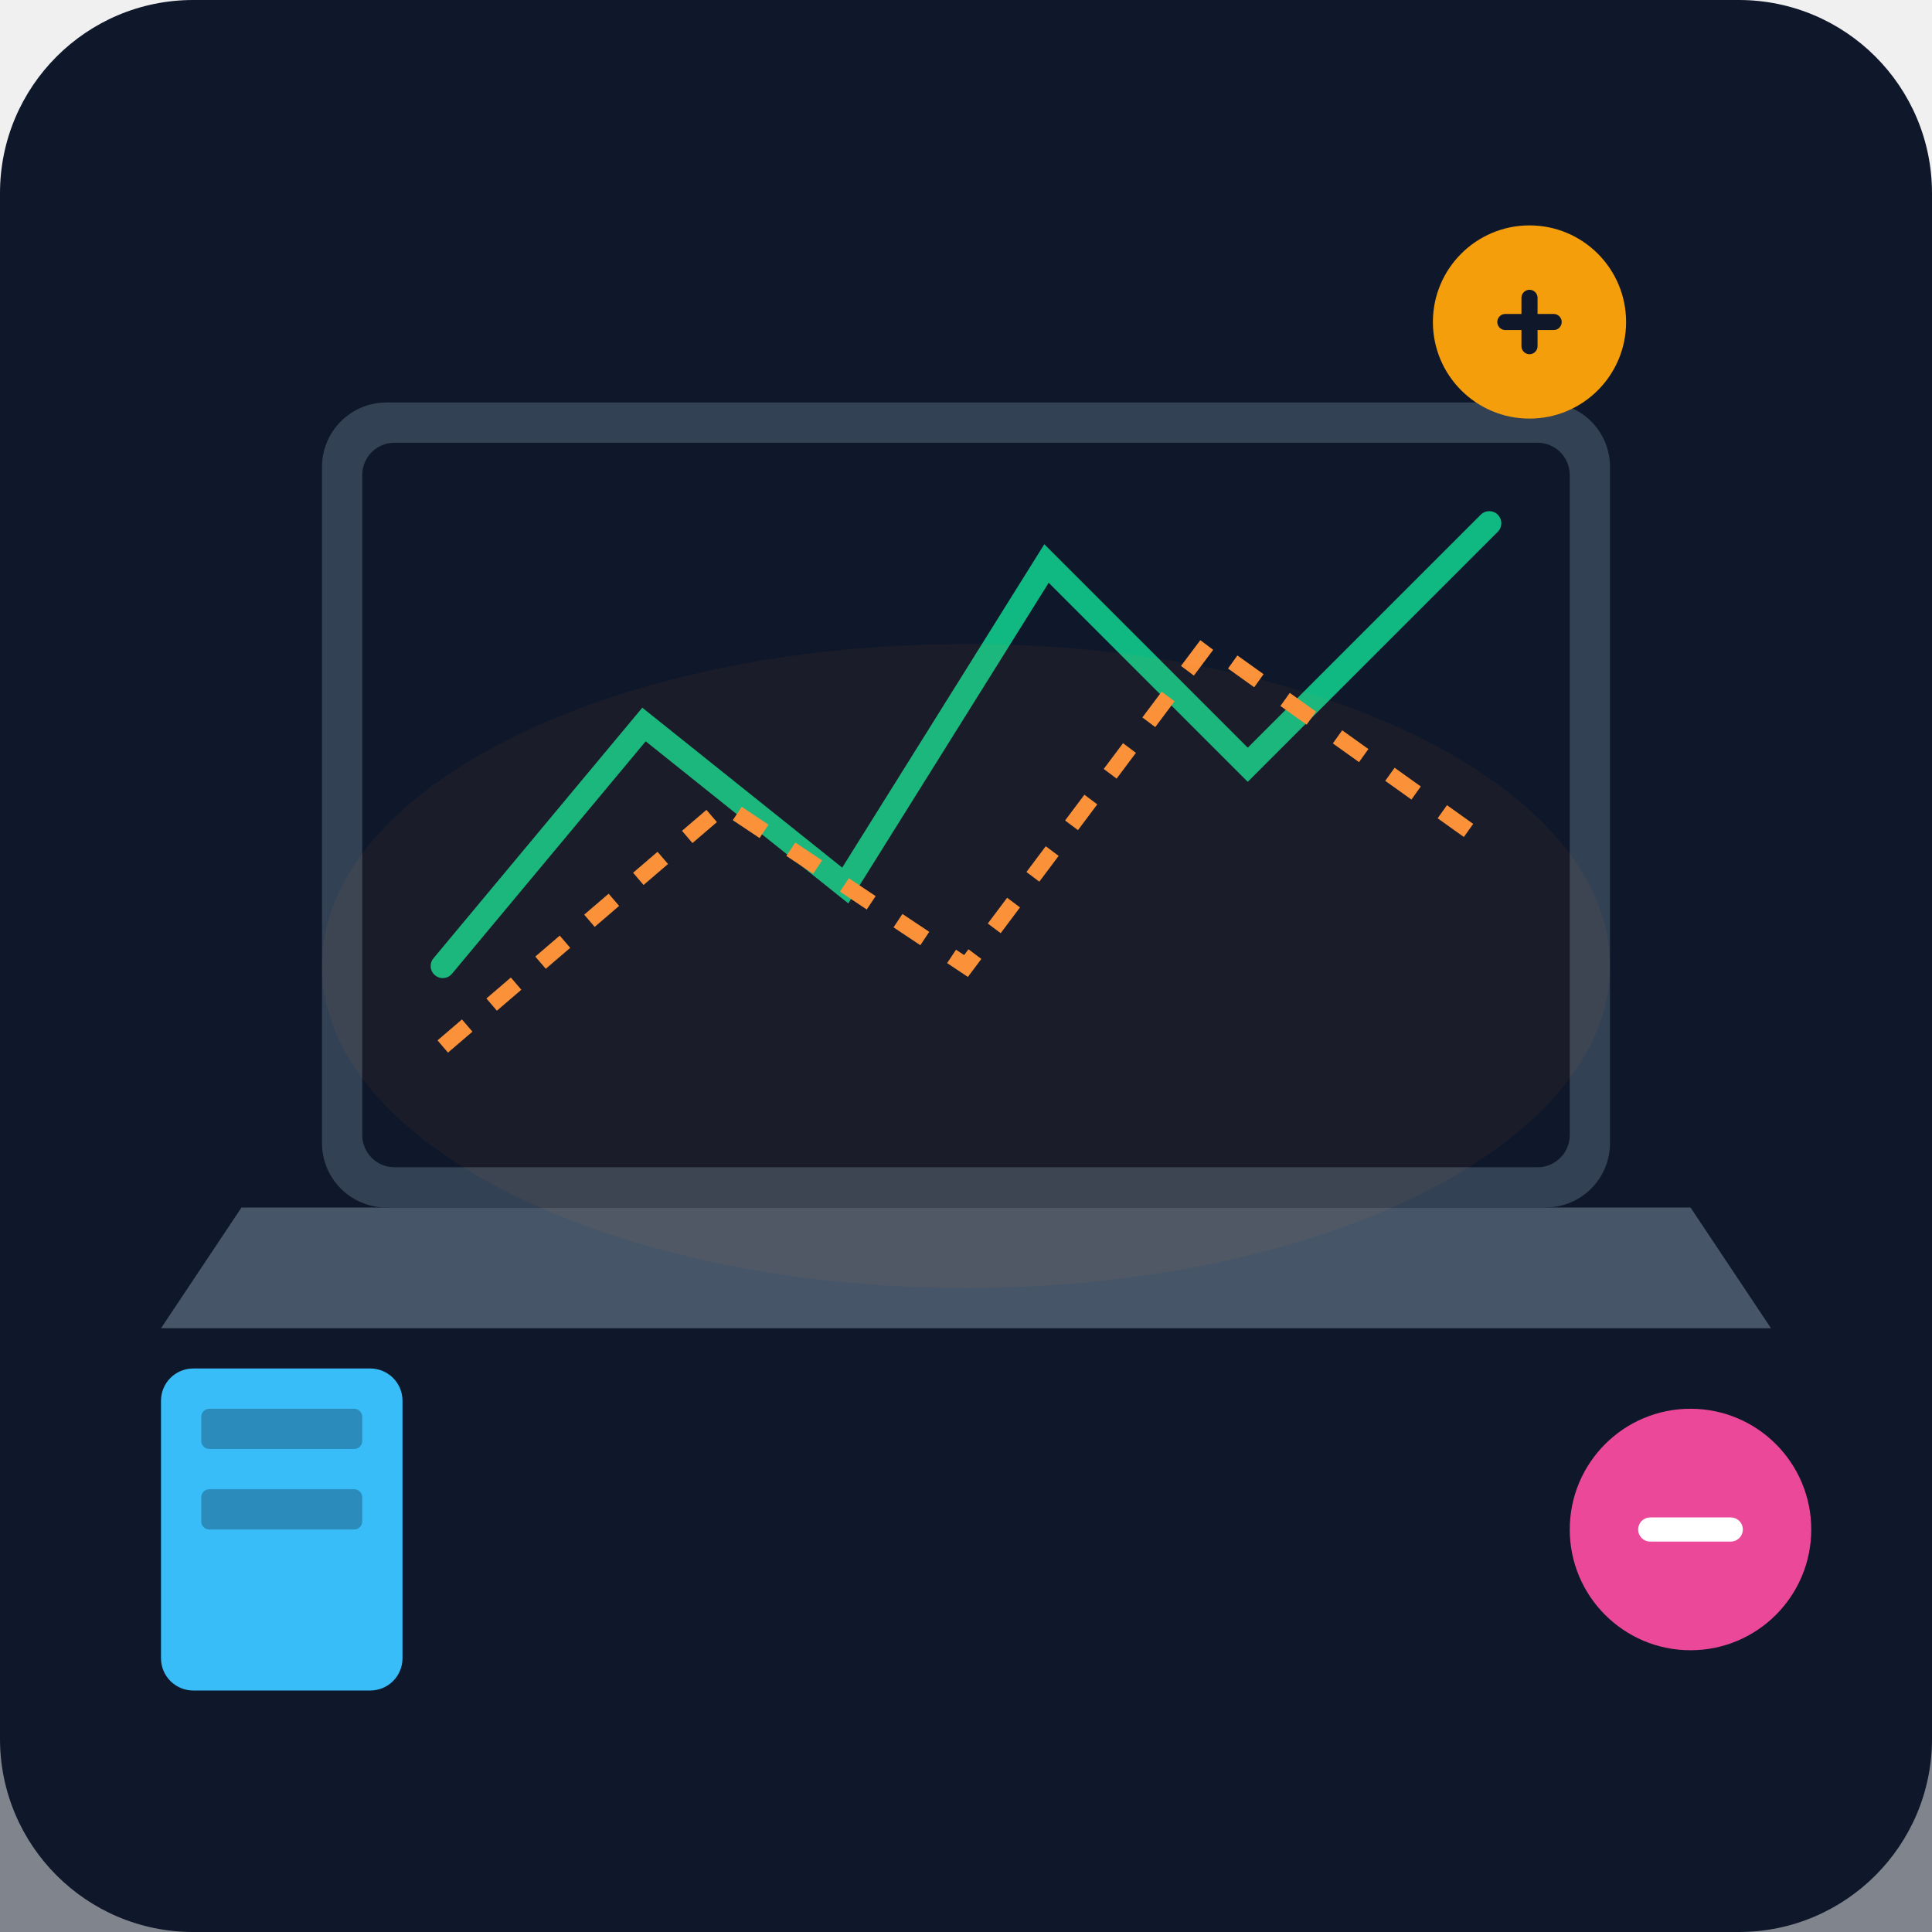
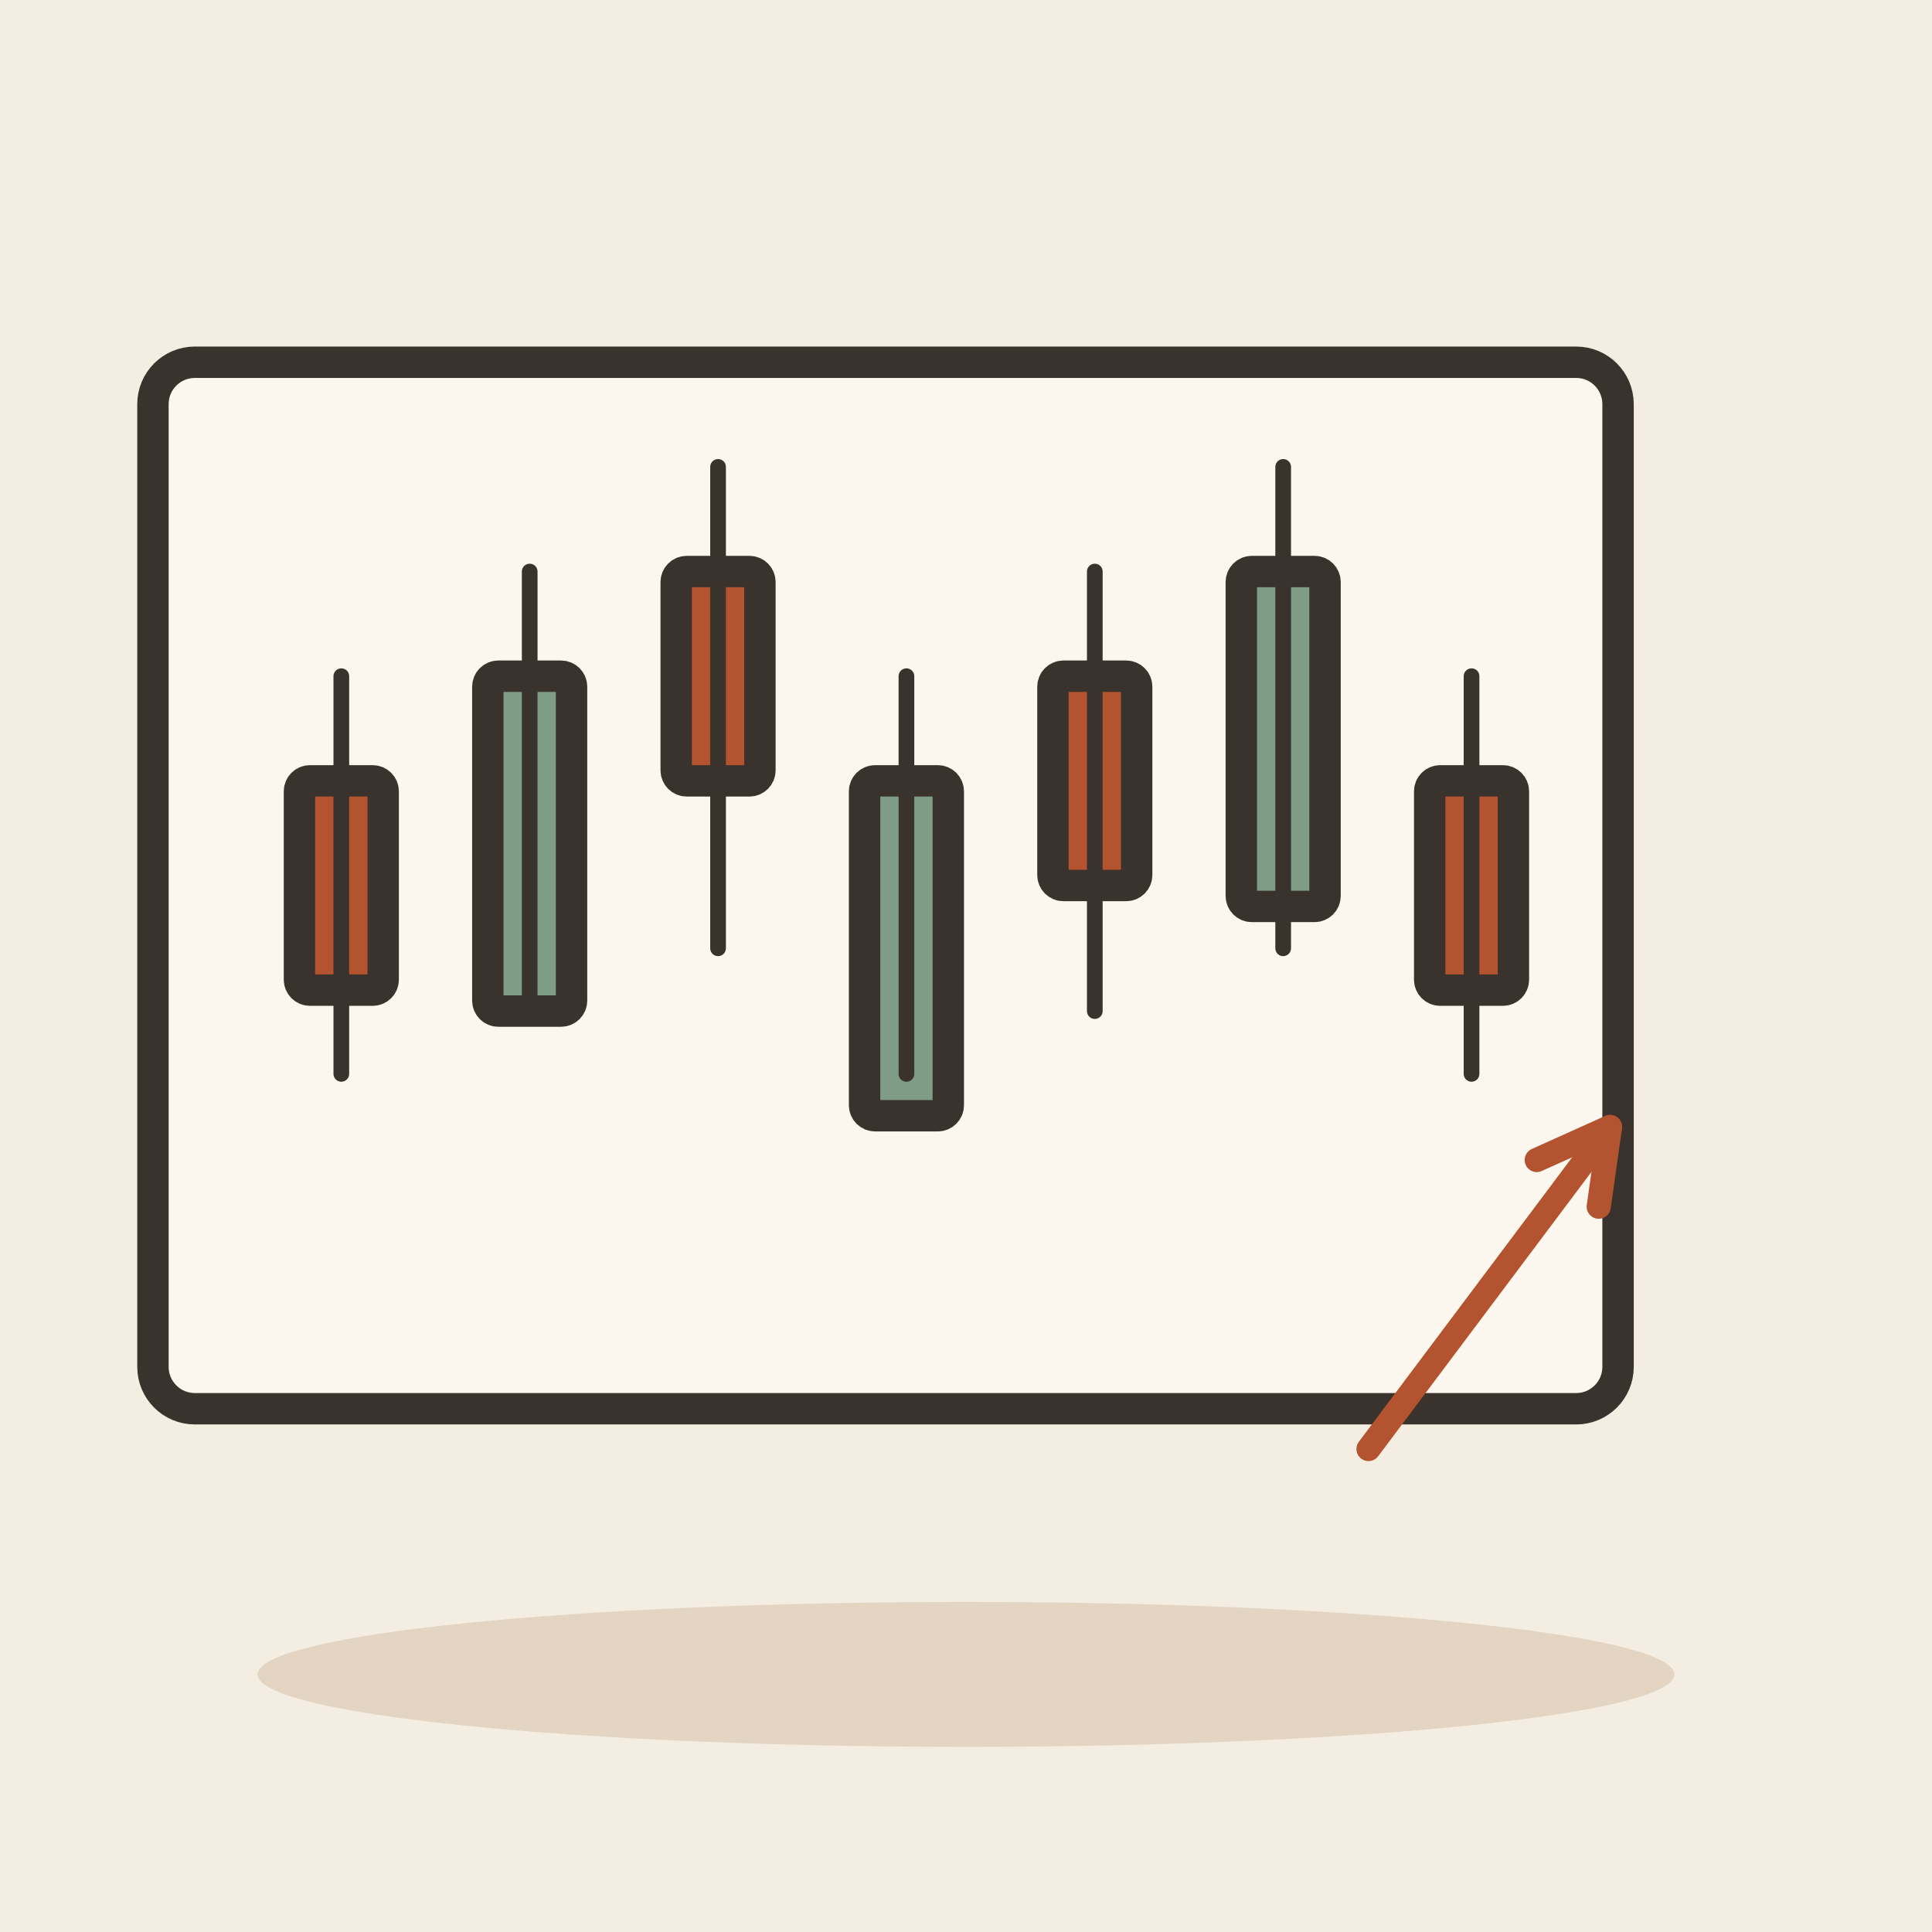
- <svg xmlns="http://www.w3.org/2000/svg" viewBox="0 0 240 240">
-   <defs>
-     <linearGradient id="bg" x1="0" y1="0" x2="0" y2="240">
-       <stop offset="0%" stop-color="#0f172a" />
-       <stop offset="100%" stop-color="#1e293b" />
-     </linearGradient>
-   </defs>
-   <rect width="240" height="240" rx="24" fill="url(#bg)" />
-   <path d="M0 180 L240 180 L240 240 L0 240 Z" fill="#0f172a" opacity="0.5" />
-   <rect x="40" y="50" width="160" height="100" rx="8" fill="#334155" />
-   <rect x="45" y="55" width="150" height="90" rx="4" fill="#0f172a" />
-   <path d="M55 120 L80 90 L105 110 L130 70 L155 95 L185 65" stroke="#10b981" stroke-width="3" fill="none" stroke-linecap="round" />
-   <path d="M55 130 L90 100 L120 120 L150 80 L185 105" stroke="#fb923c" stroke-width="2" stroke-dasharray="4 4" fill="none" />
-   <path d="M30 150 L210 150 L220 165 L20 165 Z" fill="#475569" />
-   <circle cx="190" cy="40" r="12" fill="#f59e0b" />
-   <path d="M187 40 L193 40 M190 37 L190 43" stroke="#0f172a" stroke-width="2" stroke-linecap="round" />
-   <rect x="20" y="170" width="30" height="40" rx="4" fill="#38bdf8" />
-   <rect x="25" y="175" width="20" height="5" rx="1" fill="#0f172a" opacity="0.3" />
-   <rect x="25" y="185" width="20" height="5" rx="1" fill="#0f172a" opacity="0.3" />
-   <circle cx="210" cy="190" r="15" fill="#ec4899" />
-   <path d="M205 190 L215 190" stroke="#fff" stroke-width="3" stroke-linecap="round" />
-   <ellipse cx="120" cy="120" rx="80" ry="40" fill="#f59e0b" opacity="0.05" />
+ <svg xmlns="http://www.w3.org/2000/svg" viewBox="0 0 240 240" data-style="editorial">
+   <rect width="240" height="240" fill="#F4EDE2" />
+   <ellipse cx="120" cy="208" rx="88" ry="9" fill="#E3D5C1" />
+   <g transform="translate(110 110) scale(1.3 1.3)">
+     <rect x="-70" y="-50" width="140" height="100" rx="4" fill="#FBF6EE" stroke="#3A332D" stroke-width="3" stroke-linecap="round" stroke-linejoin="round" />
+     <rect x="-56" y="-10" width="8" height="20" rx="1" fill="#B4532F" stroke="#3A332D" stroke-width="3" stroke-linecap="round" stroke-linejoin="round" />
+     <path d="M-52 -20L-52 18" stroke="#3A332D" stroke-width="1.5" stroke-linecap="round" fill="none" />
+     <rect x="-38" y="-20" width="8" height="32" rx="1" fill="#7E9C86" stroke="#3A332D" stroke-width="3" stroke-linecap="round" stroke-linejoin="round" />
+     <path d="M-34 -30L-34 12" stroke="#3A332D" stroke-width="1.5" stroke-linecap="round" fill="none" />
+     <rect x="-20" y="-30" width="8" height="20" rx="1" fill="#B4532F" stroke="#3A332D" stroke-width="3" stroke-linecap="round" stroke-linejoin="round" />
+     <path d="M-16 -40L-16 6" stroke="#3A332D" stroke-width="1.5" stroke-linecap="round" fill="none" />
+     <rect x="-2" y="-10" width="8" height="32" rx="1" fill="#7E9C86" stroke="#3A332D" stroke-width="3" stroke-linecap="round" stroke-linejoin="round" />
+     <path d="M2 -20L2 18" stroke="#3A332D" stroke-width="1.5" stroke-linecap="round" fill="none" />
+     <rect x="16" y="-20" width="8" height="20" rx="1" fill="#B4532F" stroke="#3A332D" stroke-width="3" stroke-linecap="round" stroke-linejoin="round" />
+     <path d="M20 -30L20 12" stroke="#3A332D" stroke-width="1.5" stroke-linecap="round" fill="none" />
+     <rect x="34" y="-30" width="8" height="32" rx="1" fill="#7E9C86" stroke="#3A332D" stroke-width="3" stroke-linecap="round" stroke-linejoin="round" />
+     <path d="M38 -40L38 6" stroke="#3A332D" stroke-width="1.5" stroke-linecap="round" fill="none" />
+     <rect x="52" y="-10" width="8" height="20" rx="1" fill="#B4532F" stroke="#3A332D" stroke-width="3" stroke-linecap="round" stroke-linejoin="round" />
+     <path d="M56 -20L56 18" stroke="#3A332D" stroke-width="1.5" stroke-linecap="round" fill="none" />
+   </g>
+   <path d="M170 180L200 140" stroke="#B4532F" stroke-width="3" stroke-linecap="round" fill="none" />
+   <path d="M198.6 149.9L200 140L190.9 144.1" fill="none" stroke="#B4532F" stroke-width="3" stroke-linecap="round" stroke-linejoin="round" />
</svg>
